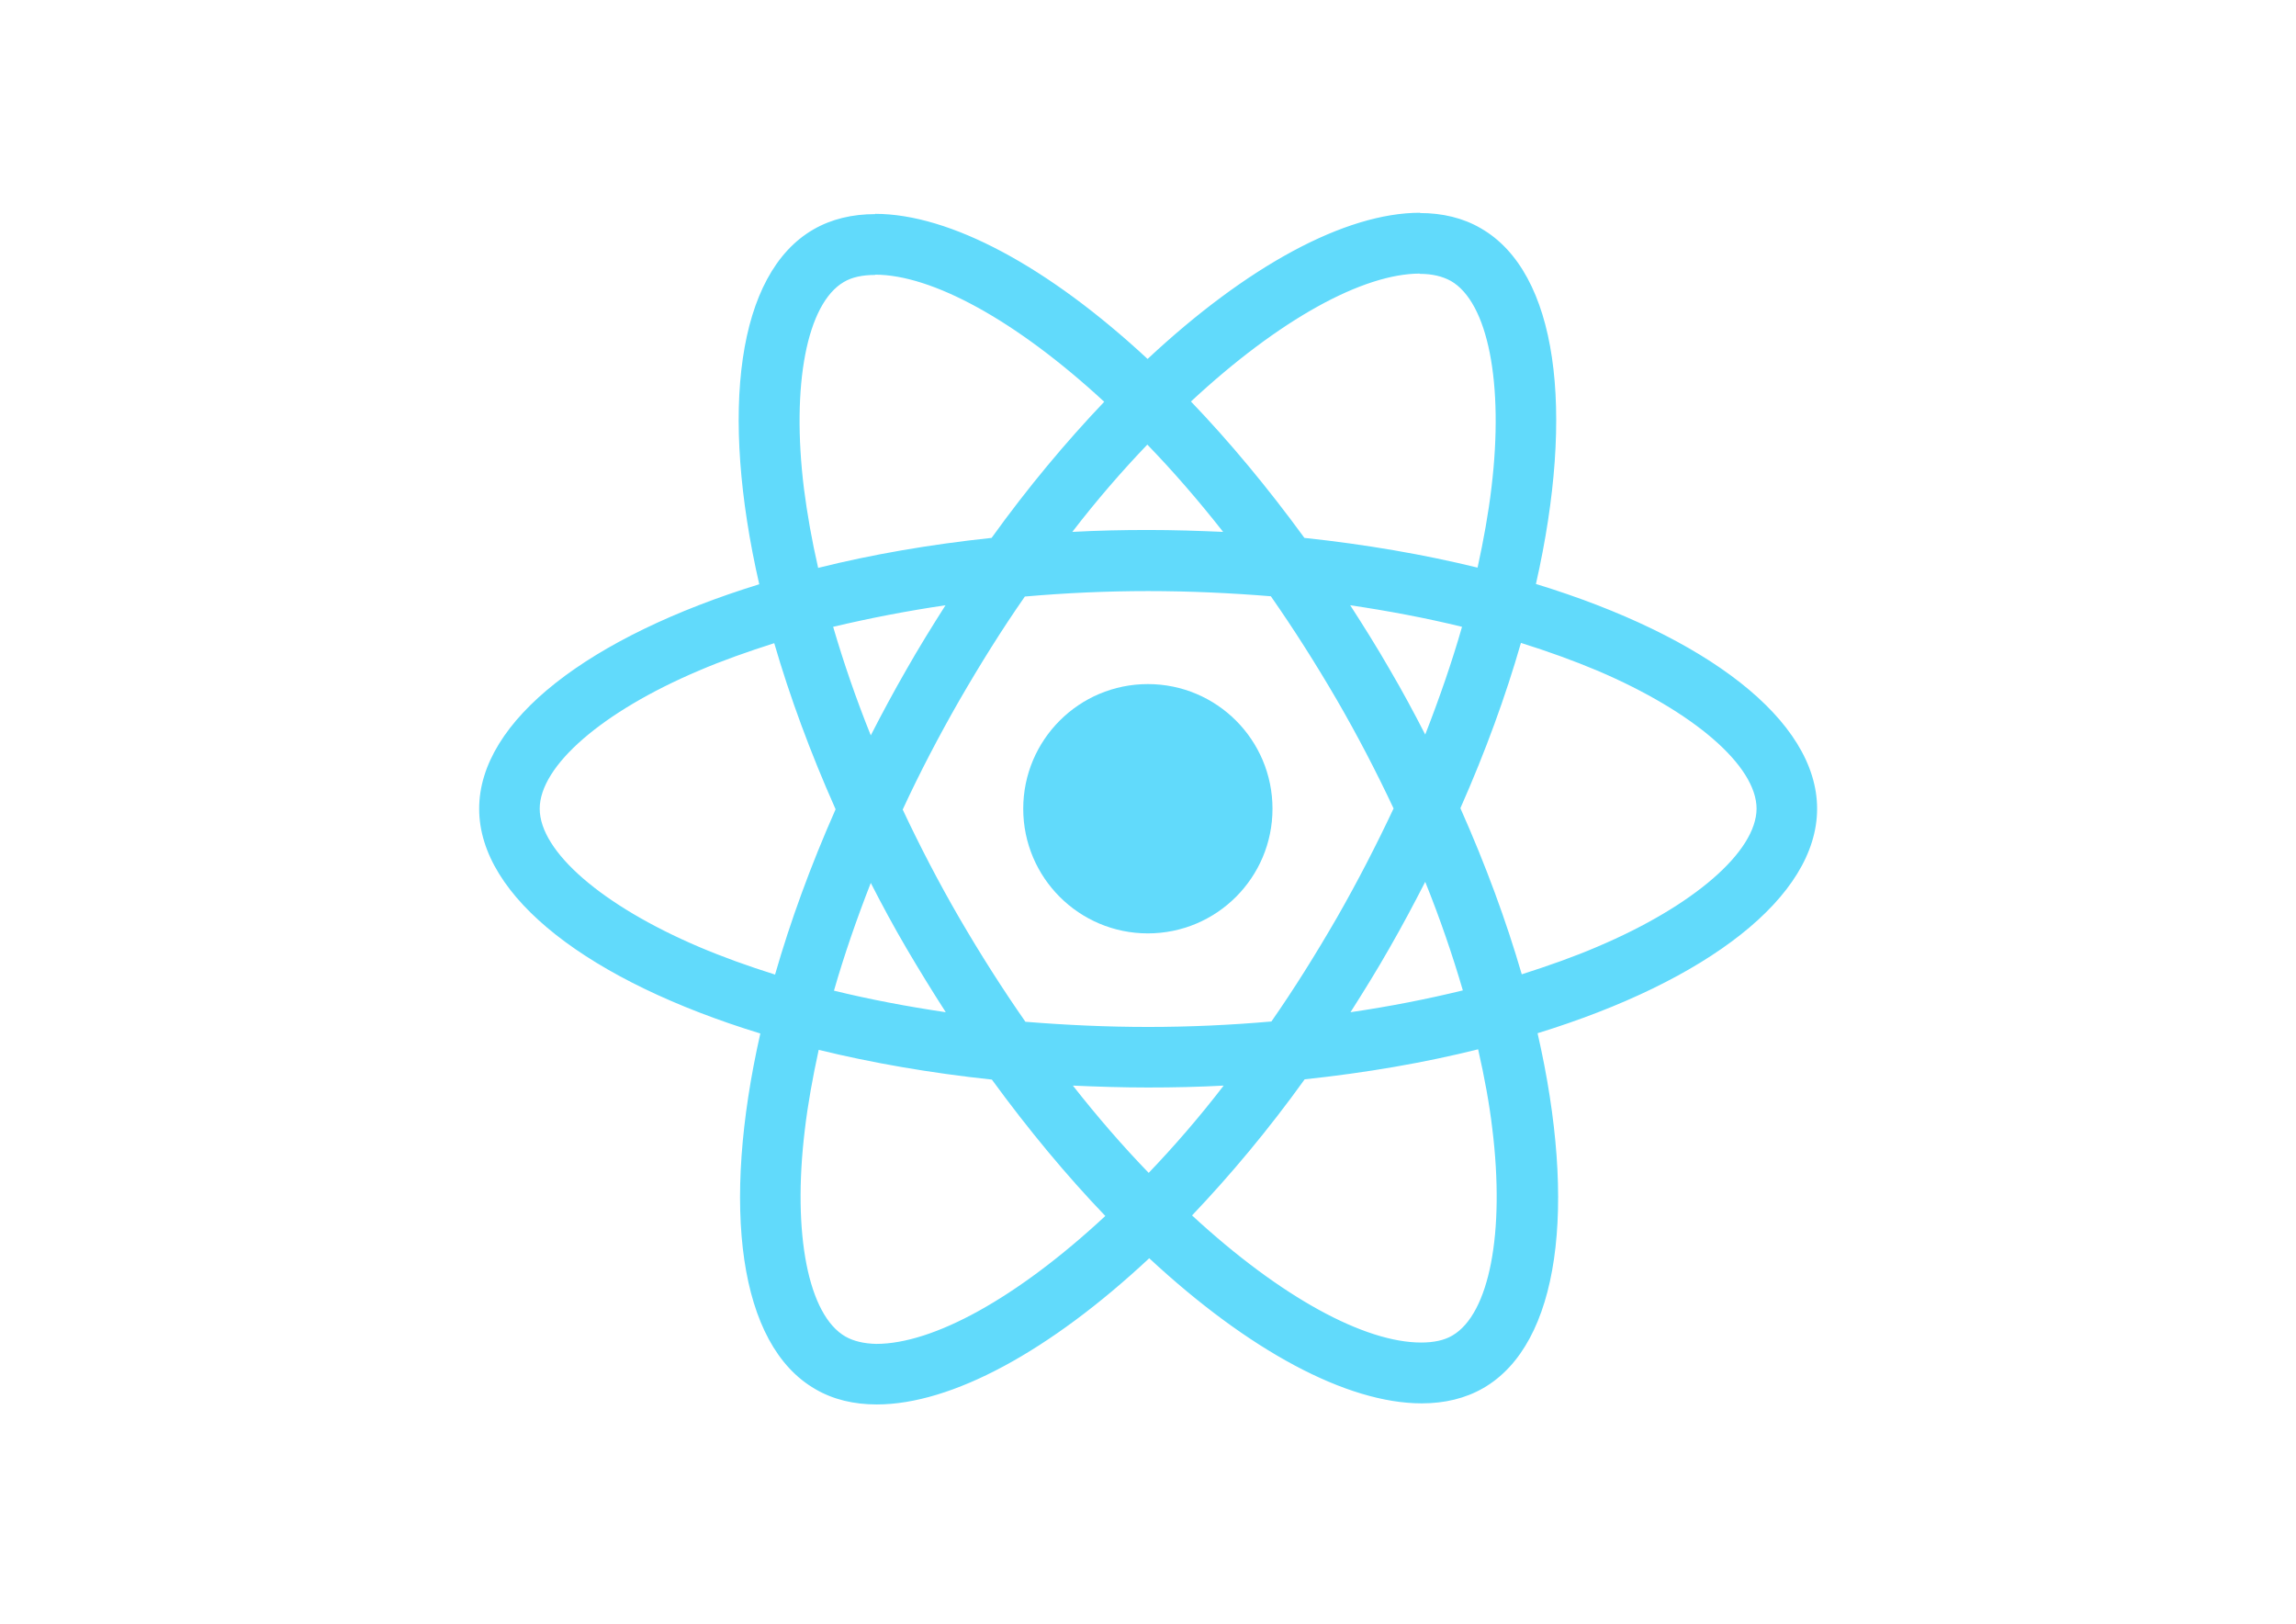
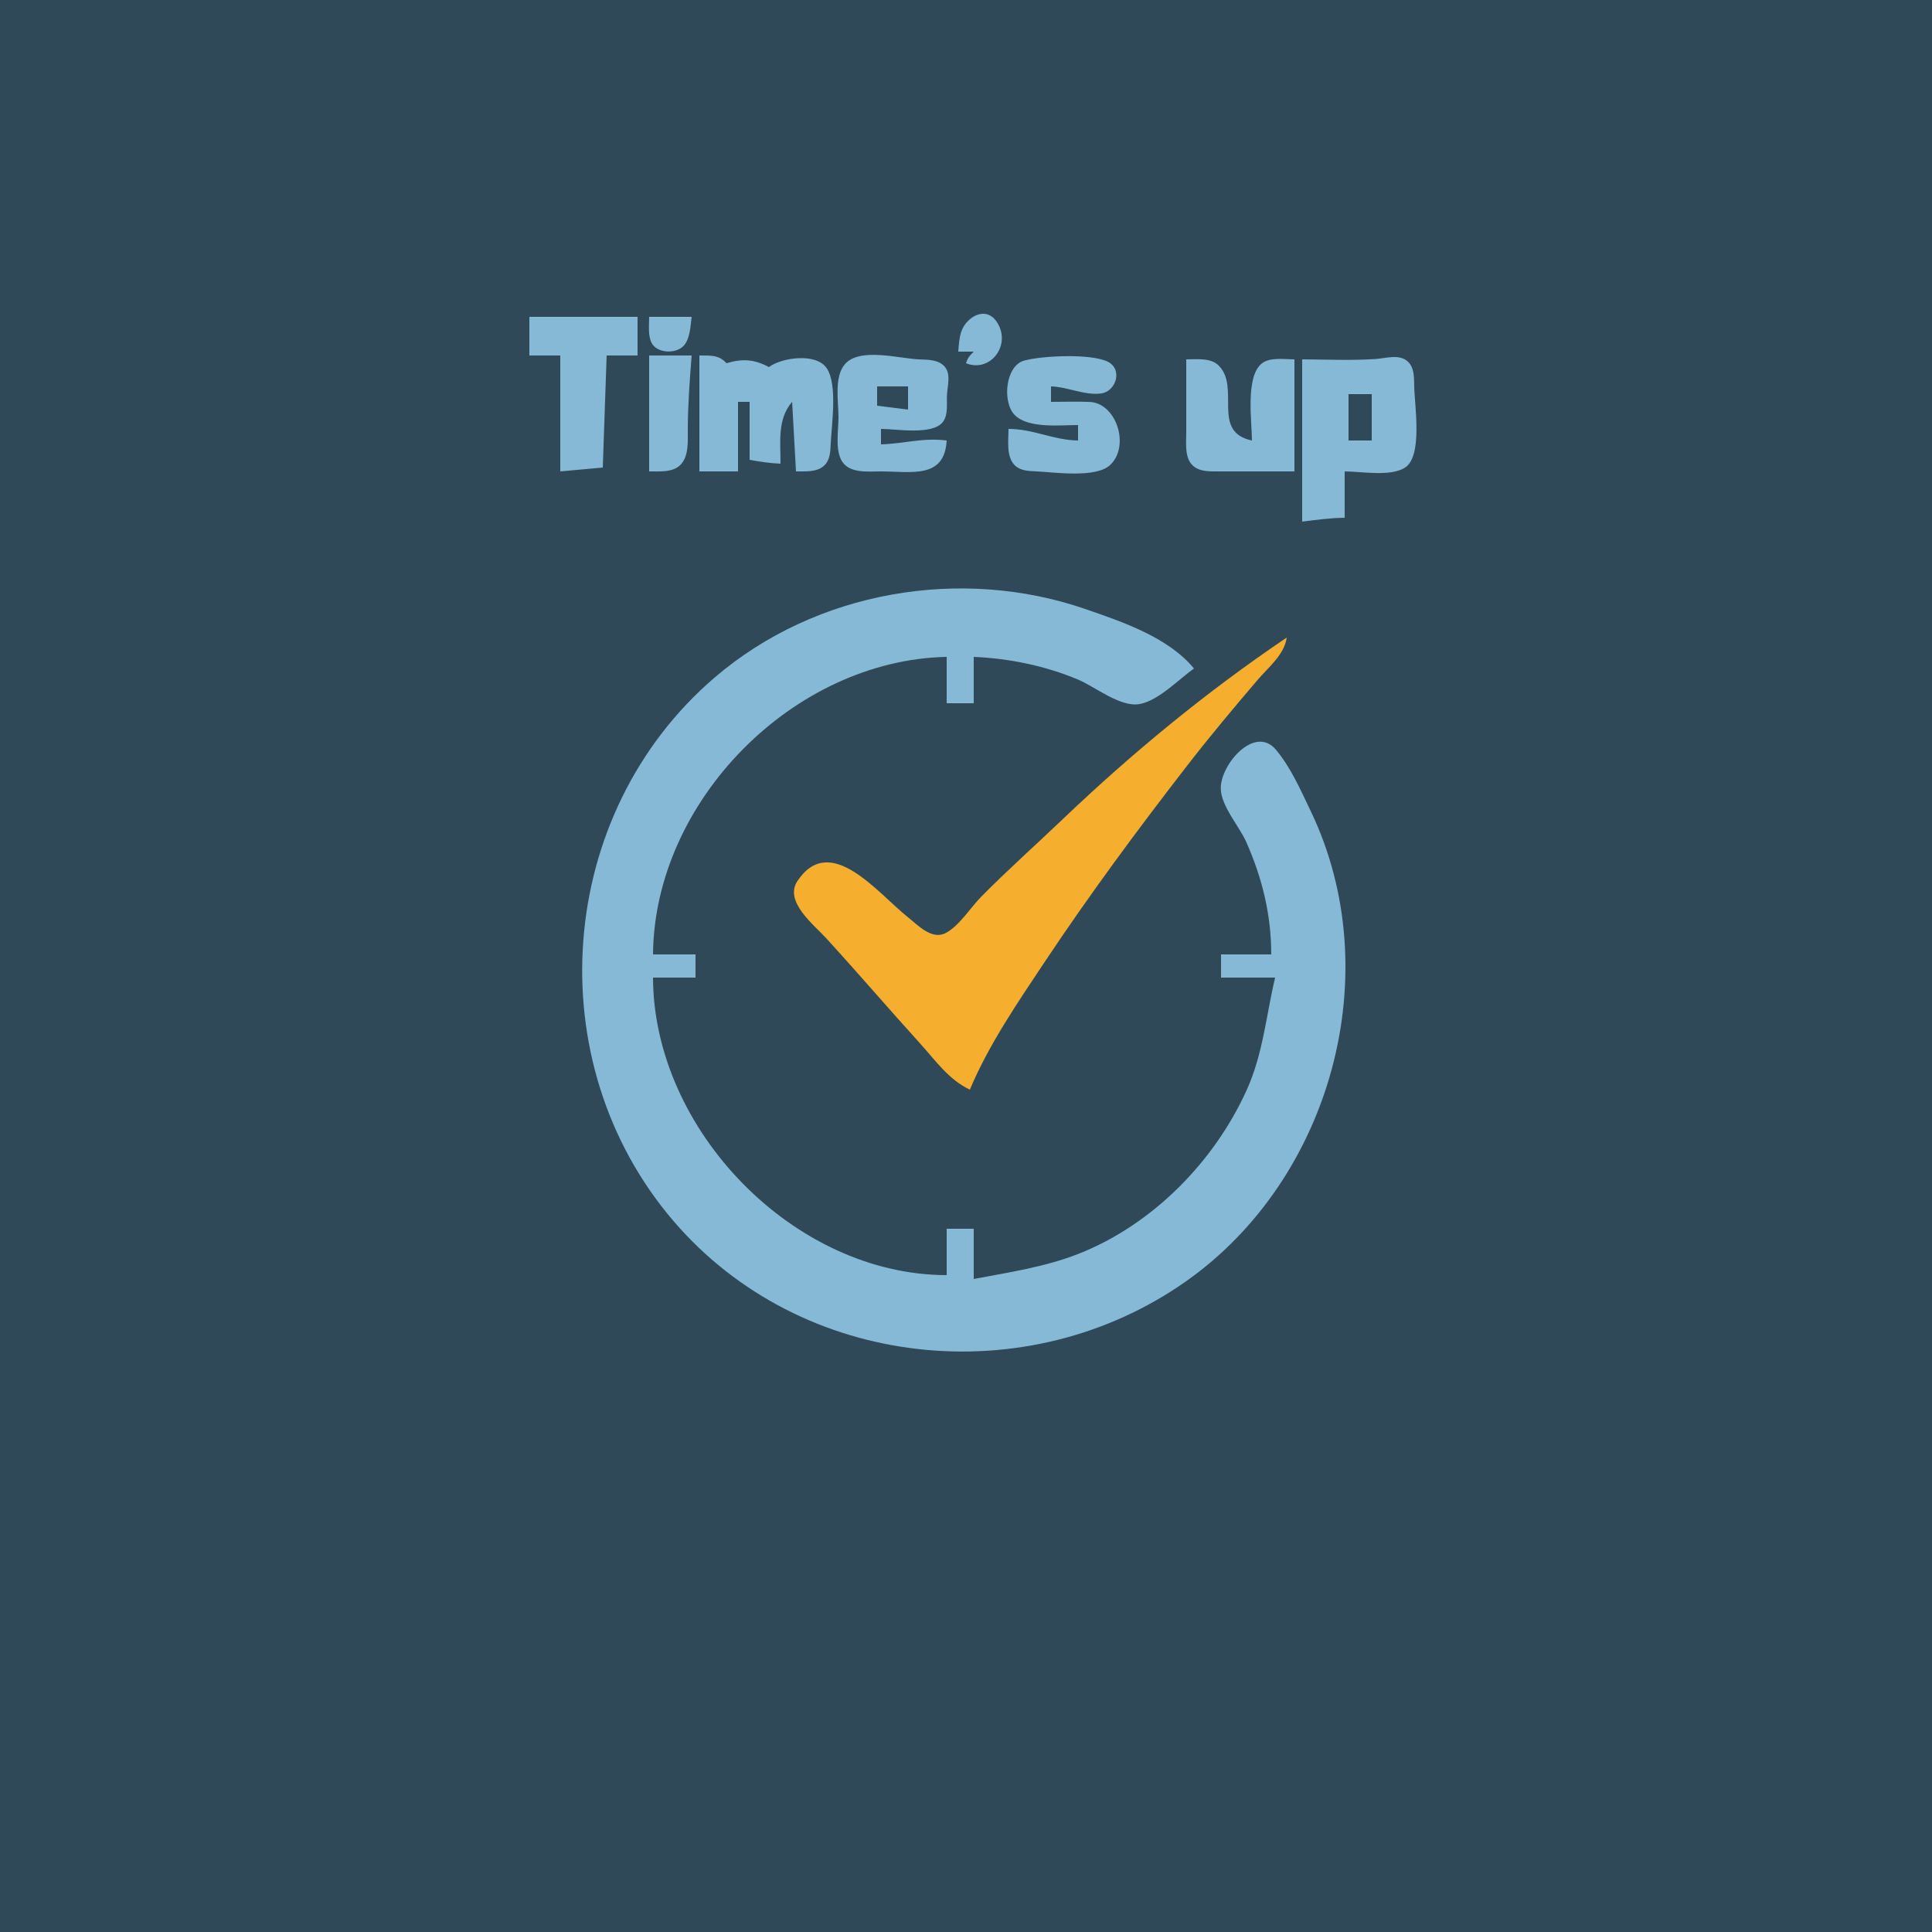
- <svg xmlns="http://www.w3.org/2000/svg" viewBox="0 0 841.9 595.3">
-   <g fill="#61DAFB">
-     <path d="M666.3 296.5c0-32.5-40.7-63.3-103.1-82.4 14.4-63.6 8-114.2-20.2-130.4-6.5-3.8-14.1-5.6-22.4-5.6v22.3c4.6 0 8.3.9 11.4 2.6 13.6 7.8 19.5 37.5 14.9 75.7-1.1 9.4-2.9 19.3-5.1 29.4-19.6-4.8-41-8.5-63.5-10.9-13.5-18.5-27.5-35.3-41.6-50 32.6-30.3 63.2-46.9 84-46.9V78c-27.5 0-63.5 19.6-99.9 53.6-36.4-33.8-72.4-53.2-99.9-53.2v22.3c20.7 0 51.4 16.5 84 46.6-14 14.7-28 31.4-41.3 49.9-22.6 2.4-44 6.1-63.6 11-2.3-10-4-19.7-5.2-29-4.7-38.2 1.1-67.9 14.6-75.8 3-1.8 6.9-2.6 11.5-2.6V78.5c-8.4 0-16 1.8-22.6 5.6-28.1 16.2-34.4 66.7-19.9 130.1-62.2 19.2-102.7 49.9-102.7 82.3 0 32.5 40.7 63.3 103.1 82.4-14.4 63.6-8 114.2 20.2 130.4 6.5 3.8 14.1 5.6 22.5 5.6 27.5 0 63.5-19.6 99.9-53.6 36.4 33.8 72.4 53.2 99.9 53.2 8.4 0 16-1.8 22.6-5.6 28.1-16.2 34.4-66.7 19.9-130.1 62-19.1 102.5-49.9 102.5-82.3zm-130.2-66.7c-3.7 12.9-8.3 26.2-13.5 39.5-4.1-8-8.4-16-13.1-24-4.6-8-9.5-15.8-14.4-23.4 14.2 2.1 27.9 4.7 41 7.9zm-45.8 106.5c-7.8 13.5-15.8 26.3-24.1 38.2-14.9 1.3-30 2-45.2 2-15.1 0-30.2-.7-45-1.9-8.3-11.9-16.4-24.6-24.2-38-7.6-13.1-14.5-26.4-20.8-39.8 6.2-13.4 13.2-26.8 20.7-39.9 7.8-13.5 15.8-26.3 24.1-38.2 14.9-1.3 30-2 45.2-2 15.1 0 30.2.7 45 1.9 8.3 11.9 16.4 24.6 24.2 38 7.6 13.1 14.5 26.4 20.8 39.8-6.3 13.4-13.2 26.8-20.7 39.9zm32.3-13c5.4 13.4 10 26.8 13.8 39.8-13.1 3.2-26.9 5.9-41.2 8 4.9-7.7 9.8-15.6 14.4-23.7 4.6-8 8.9-16.1 13-24.1zM421.2 430c-9.3-9.6-18.6-20.3-27.8-32 9 .4 18.2.7 27.5.7 9.4 0 18.7-.2 27.8-.7-9 11.7-18.3 22.4-27.5 32zm-74.4-58.9c-14.2-2.1-27.9-4.7-41-7.9 3.7-12.9 8.3-26.2 13.5-39.5 4.1 8 8.4 16 13.1 24 4.7 8 9.5 15.8 14.4 23.4zM420.7 163c9.3 9.6 18.6 20.3 27.8 32-9-.4-18.2-.7-27.5-.7-9.4 0-18.7.2-27.8.7 9-11.7 18.3-22.4 27.5-32zm-74 58.9c-4.9 7.7-9.8 15.6-14.4 23.7-4.6 8-8.9 16-13 24-5.4-13.4-10-26.8-13.8-39.8 13.1-3.1 26.9-5.8 41.2-7.9zm-90.5 125.2c-35.4-15.1-58.3-34.9-58.3-50.6 0-15.7 22.9-35.6 58.3-50.6 8.6-3.7 18-7 27.7-10.1 5.7 19.6 13.2 40 22.5 60.9-9.2 20.8-16.6 41.1-22.2 60.6-9.9-3.1-19.3-6.5-28-10.2zM310 490c-13.6-7.8-19.5-37.5-14.9-75.7 1.1-9.4 2.9-19.3 5.1-29.4 19.6 4.8 41 8.5 63.5 10.9 13.5 18.5 27.5 35.3 41.6 50-32.6 30.3-63.2 46.9-84 46.9-4.5-.1-8.3-1-11.3-2.7zm237.2-76.2c4.7 38.2-1.1 67.9-14.6 75.8-3 1.8-6.9 2.6-11.5 2.6-20.7 0-51.4-16.5-84-46.6 14-14.7 28-31.4 41.3-49.9 22.6-2.4 44-6.1 63.6-11 2.3 10.1 4.1 19.8 5.2 29.1zm38.5-66.7c-8.6 3.7-18 7-27.7 10.1-5.7-19.6-13.2-40-22.5-60.9 9.2-20.8 16.6-41.1 22.2-60.6 9.9 3.1 19.3 6.5 28.1 10.2 35.4 15.1 58.3 34.9 58.3 50.6-.1 15.7-23 35.6-58.4 50.6zM320.8 78.4z" />
-     <circle cx="420.9" cy="296.5" r="45.7" />
-     <path d="M520.5 78.1z" />
-   </g>
+ <svg xmlns="http://www.w3.org/2000/svg" width="500" height="500">
+   <path style="fill:#2f4959; stroke:none;" d="M0 0L0 500L500 500L500 0L0 0z" />
+   <path style="fill:#85b9d6; stroke:none;" d="M248 91L252 91C250.814 92.186 250.472 92.584 250 94C256.319 96.572 261.901 89.21 257.972 83.318C255.044 78.927 249.915 82.147 248.724 85.995C248.217 87.631 248.139 89.309 248 91M137 82L137 92L145 92L145 122L156 121L157 92L165 92L165 82L137 82M168 82C168.007 84.068 167.652 86.766 168.603 88.684C170.003 91.505 175.037 91.678 177.012 89.397C178.622 87.536 178.699 84.312 179 82L168 82M168 92L168 122C170.639 121.976 174.127 122.352 176.142 120.258C178.354 117.959 177.985 113.921 177.999 111C178.031 104.568 178.496 98.39 179 92L168 92M181 92L181 122L191 122L191 104L194 104L194 119C196.686 119.501 199.27 119.883 202 120C202 114.415 201.134 108.446 205 104L206 122C208.425 121.971 211.519 122.282 213.397 120.397C214.819 118.968 214.899 116.885 214.981 114.999C215.198 110.019 216.821 99.587 213.972 95.318C211.234 91.214 202.261 92.53 199 95C195.167 92.955 192.159 92.774 188 94C186.074 91.792 183.875 92.032 181 92M245 114C238.786 113.215 234.077 114.823 228 115L228 111C231.952 111 241.197 112.688 243.972 109.258C245.482 107.392 244.947 104.221 245.089 102C245.236 99.688 246.166 96.645 244.357 94.742C242.775 93.077 240.114 93.085 238 93.015C232.817 92.844 222.441 89.763 218.603 94.318C215.829 97.61 217 104.007 217 108C217 111.332 216.033 116.668 218.028 119.566C220.106 122.586 224.83 121.995 228 122C235.824 122.013 244.449 124.026 245 114M337 93L337 135C340.695 134.533 344.265 134.031 348 134L348 122C352.317 122 359.956 123.459 363.682 120.972C368.238 117.932 366.086 104.829 365.995 100C365.955 97.872 366.071 95.227 364.397 93.618C362.212 91.519 358.642 92.735 356 92.91C349.684 93.331 343.322 93.035 337 93M279 110L279 114C272.649 113.926 267.479 111.005 261 111C261.002 113.893 260.349 118.143 262.603 120.397C264.028 121.821 266.118 121.899 268.001 121.981C272.779 122.189 283.713 123.863 287.397 120.258C292.471 115.29 288.901 104.322 281.996 104.019C278.676 103.874 275.324 104 272 104L272 100C276.294 100.124 280.716 102.385 284.941 101.833C288.878 101.32 290.618 95.541 286.682 93.603C282.314 91.453 269.72 92.038 265.059 93.318C260.183 94.657 259.321 104.056 262.603 107.4C266.106 110.969 274.449 110 279 110M307 93L307 112C307.005 114.659 306.533 118.326 308.603 120.397C310.474 122.267 313.582 121.983 316 121.999L335 122L335 93C332.509 93.002 328.706 92.389 326.6 94.028C322.232 97.425 324 109.134 324 114C313.351 111.779 321.112 100.323 315.397 94.603C313.325 92.53 309.664 93.009 307 93z" />
+   <path style="fill:#2f4959; stroke:none;" d="M227 100L227 105L235 106L235 100L227 100M349 102L349 114L355 114L355 102L349 102z" />
+   <path style="fill:#85b9d6; stroke:none;" d="M329 247L316 247L316 253L330 253C327.67 262.781 326.904 272.647 322.688 282C314.278 300.659 298.206 317.021 279 324.536C270.408 327.898 261.02 329.301 252 331L252 318L245 318L245 330C205.44 329.974 169.109 292.41 169 253L180 253L180 247L169 247C169.328 207.33 205.306 170.824 245 170L245 182L252 182L252 170C261.143 170.393 270.542 172.316 279 175.876C283.453 177.75 289.984 183.152 295 182.198C299.854 181.276 305.037 175.838 309 173C302.316 164.933 290.626 160.986 281 157.656C248.785 146.51 211.191 152.883 185 175.3C143.736 210.618 139.05 274.874 174.3 316C207.371 354.583 265.861 360.585 307 331.561C344.613 305.025 359.211 251.688 339.255 210C336.646 204.552 334.139 198.752 330.239 194.063C324.773 187.492 315.898 197.778 315.932 204C315.957 208.584 320.758 213.859 322.575 218C326.709 227.426 328.972 236.665 329 247z" />
+   <path style="fill:#f5ae2d; stroke:none;" d="M333 165C312.353 178.928 293.019 194.838 275 212.039C268.006 218.715 260.805 225.117 254.004 232C251.194 234.844 248.412 239.412 244.91 241.379C241.246 243.437 237.661 239.519 235 237.4C227.096 231.107 214.878 215.259 206.377 228.001C202.83 233.316 210.69 239.372 214 243C222.127 251.907 229.975 261.069 238.075 270C242.067 274.401 245.539 279.446 251 282C255.86 270.389 263.378 259.451 270.333 249C281.996 231.474 294.454 214.64 307.35 198C313.159 190.504 319.277 183.22 325.427 176C328.235 172.704 332.424 169.419 333 165z" />
+   <path style="fill:#85b9d6; stroke:none;" d="M332 167L333 168L332 167M325 175L326 176L325 175M304 186L305 187L304 186M310 193L311 194L310 193M280 207L281 208L280 207M268 218L269 219L268 218M267 219L268 220L267 219M282 230L283 231L282 230M233 236L234 237L233 236M247 239L248 240L247 239M238 240L239 241L238 240M266 254L267 255L266 254M261 262L262 263L261 262M234 265L235 266L234 265M258 267L259 268L258 267z" />
</svg>
